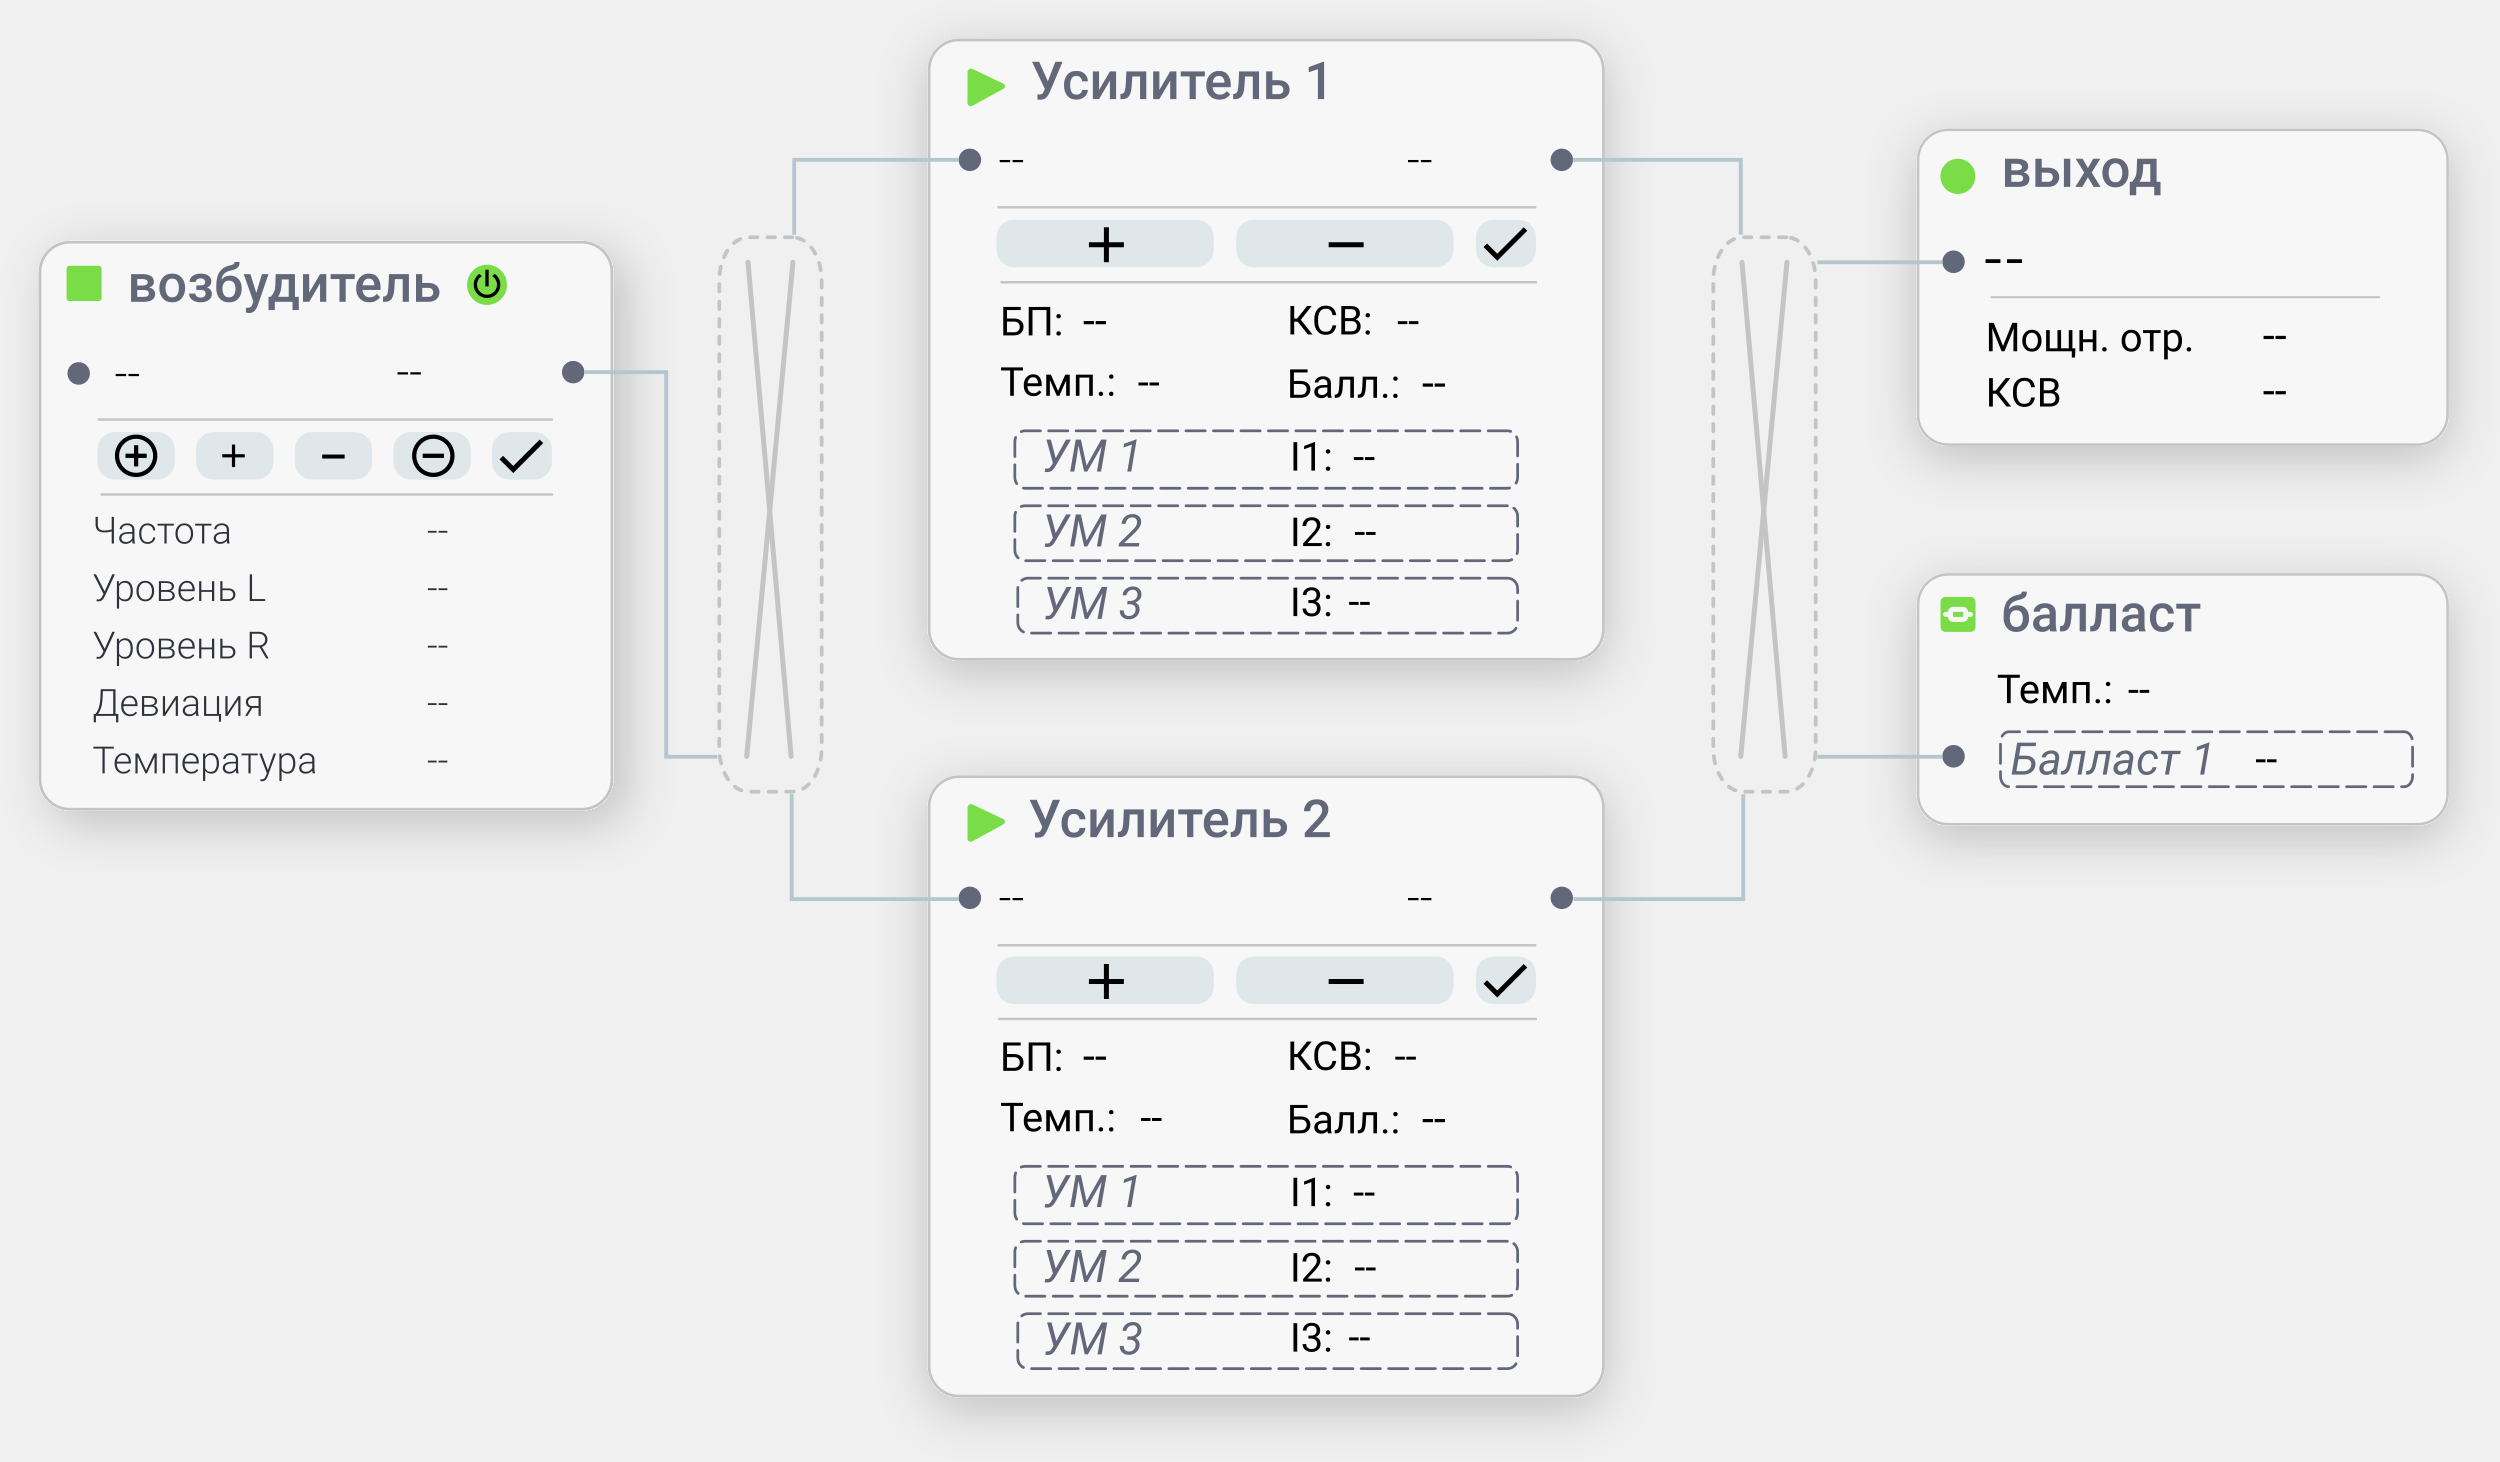
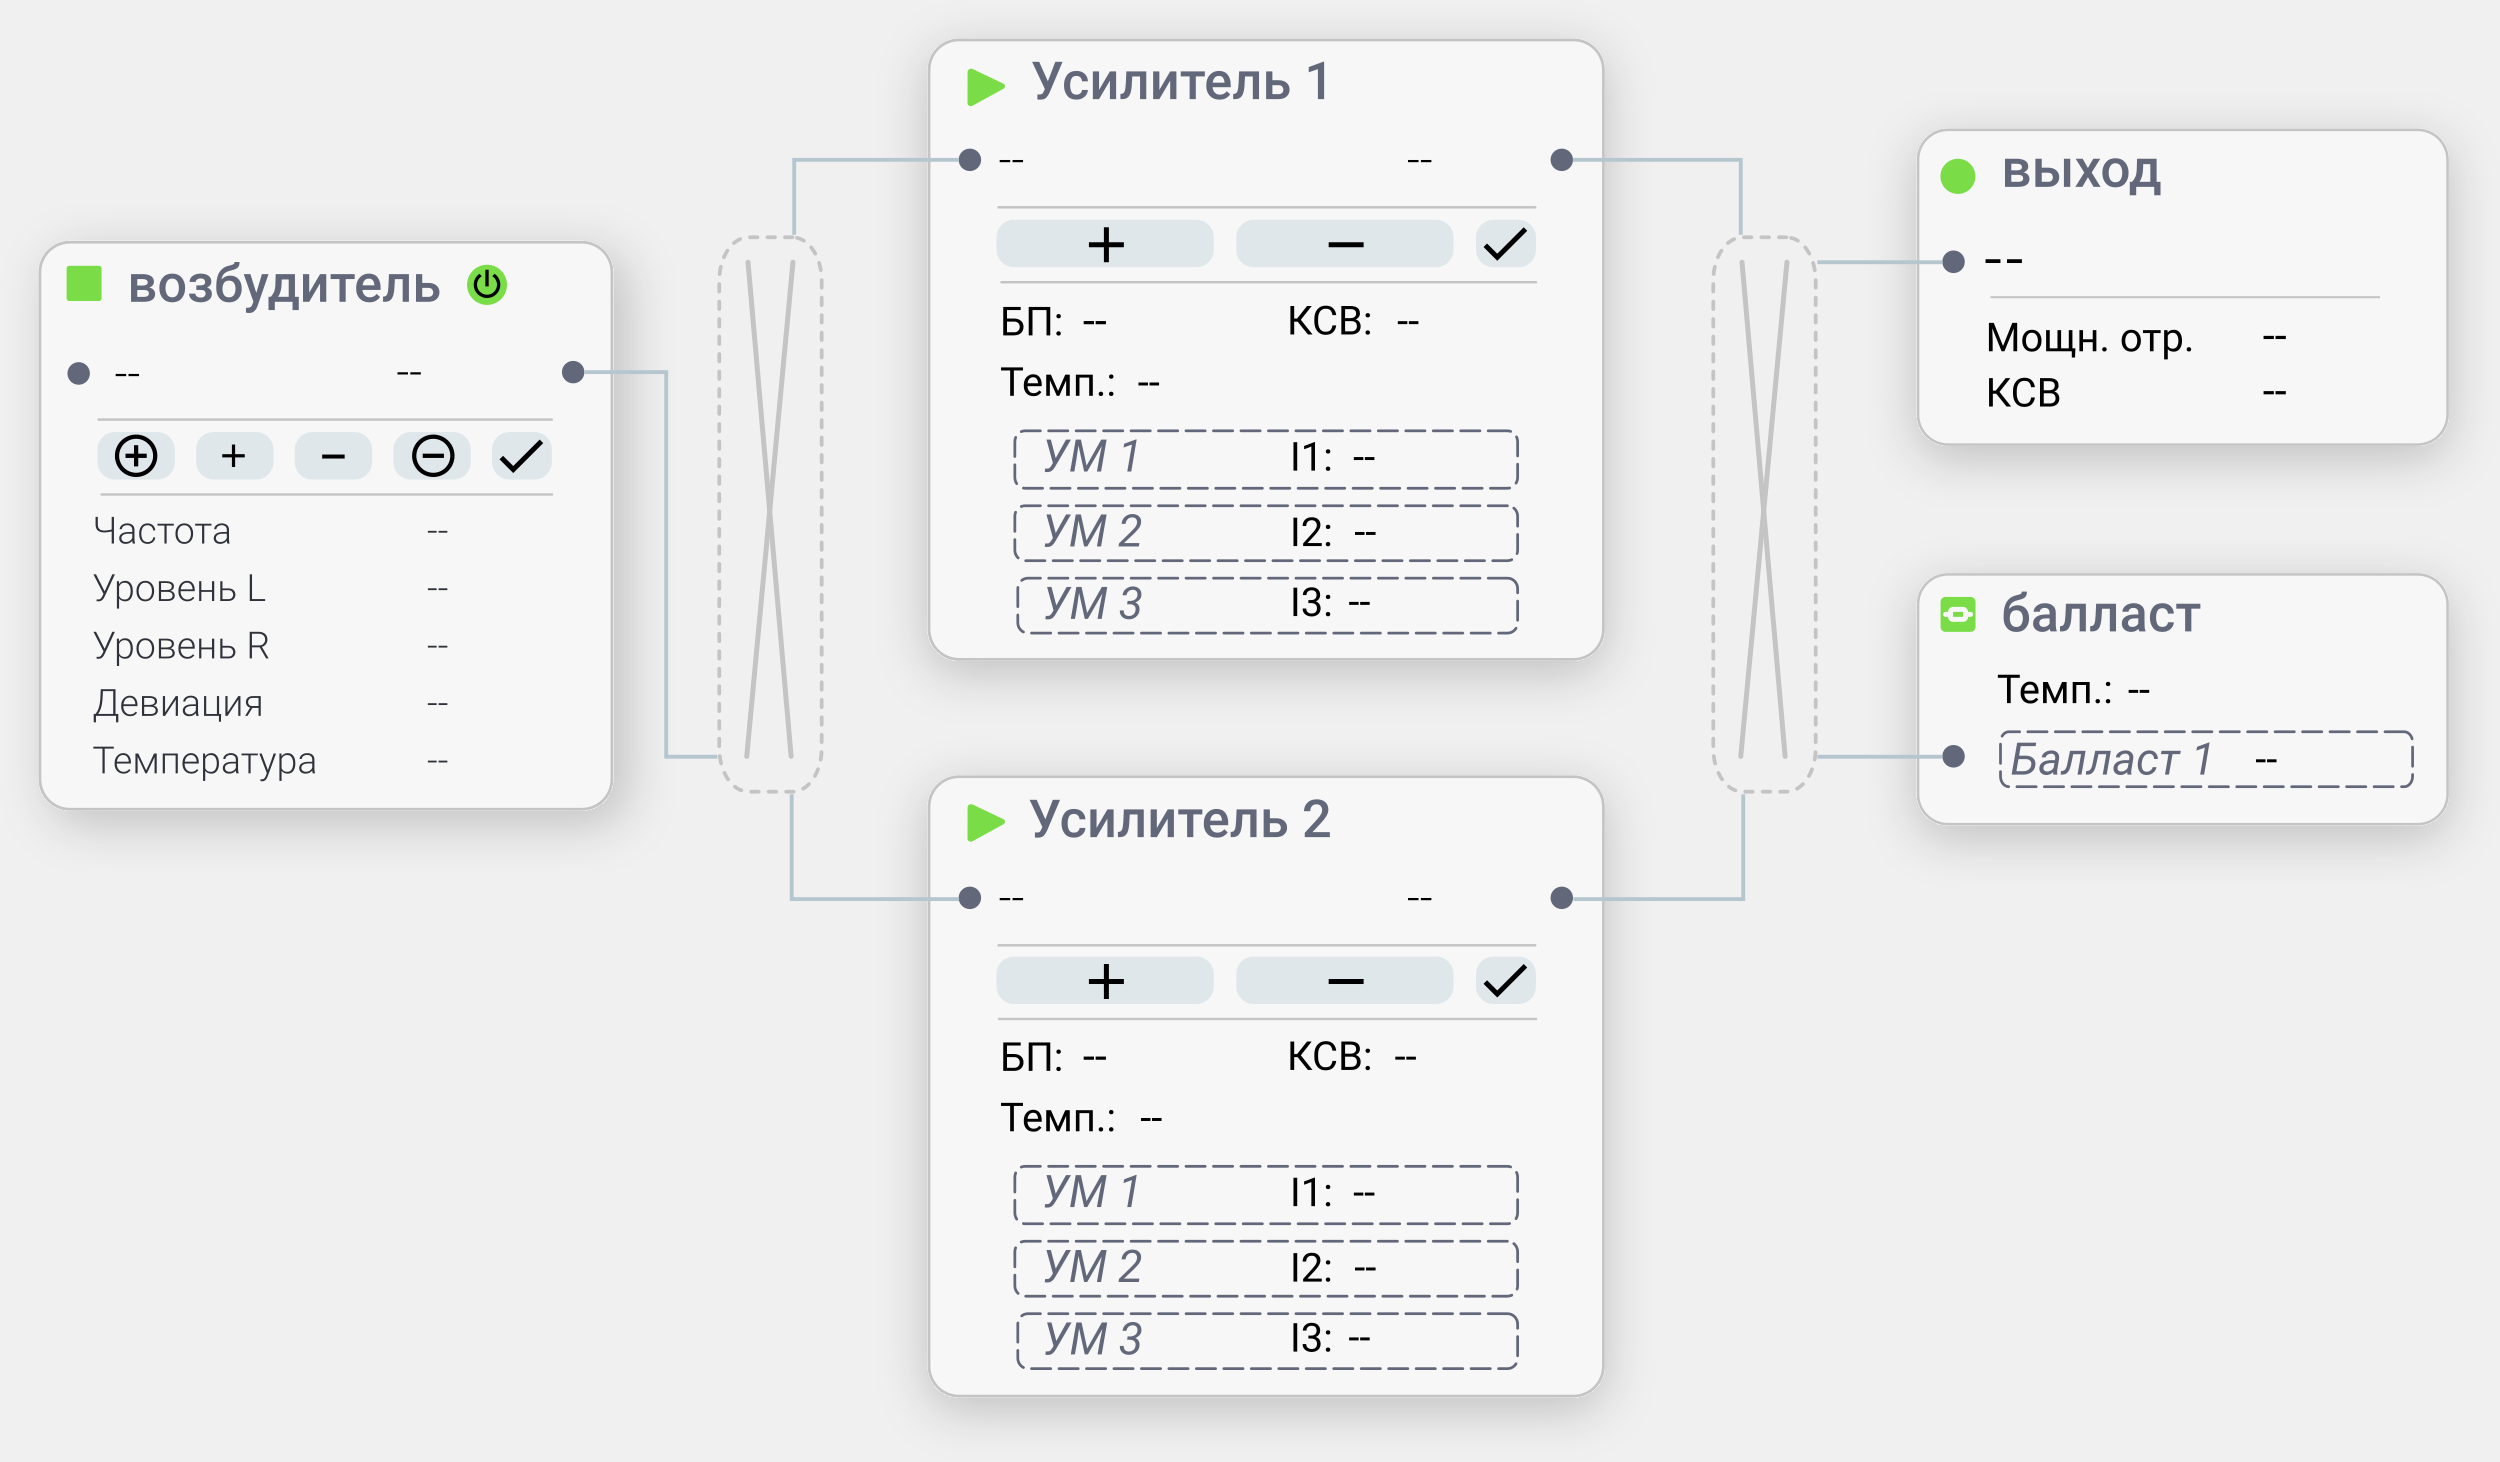
<svg xmlns="http://www.w3.org/2000/svg" xmlns:xlink="http://www.w3.org/1999/xlink" id="svg75" fill="none" version="1.1" viewBox="0 0 1001 585">
  <defs>
    <path id="rect25" fill="#fff" fill-opacity=".01" d="M0 0H246.32V23H0z" />
  </defs>
  <g id="layer_1">
    <g id="exiter">
      <g id="Rectangle 12" filter="url(#filter0_d_0_1)">
        <rect id="rect2" width="229" height="227" x="16" y="97" fill="#F7F7F7" rx="12" />
        <rect id="rect3" width="229" height="227" x="16" y="97" stroke="#C4C4C4" stroke-width="1.08" rx="12" />
      </g>
      <g id="Frame 9" font-family="Roboto" font-size="15" font-weight="300" letter-spacing="0em">
        <g id="Frame 16">
          <text xml:space="preserve" id="exiter_freq_label" fill="#2F323A" style="white-space:pre">
            <tspan id="tspan3" x="37" y="217.63">Частота</tspan>
          </text>
          <text xml:space="preserve" id="exiter_freq_value" x="17.4" y="0" fill="#2f323a" style="text-align:end;white-space:pre" text-anchor="end">
            <tspan id="tspan4" x="219.75" y="217.63" style="text-align:end" text-anchor="end">--</tspan>
          </text>
        </g>
        <g id="Frame 13">
          <text xml:space="preserve" id="exiter_l_channel_label" fill="#2F323A" style="white-space:pre">
            <tspan id="tspan5" x="37" y="240.63">Уровень L</tspan>
          </text>
          <text xml:space="preserve" id="exiter_l_channel_value" x="17.4" y="0" fill="#2f323a" style="text-align:end;white-space:pre" text-anchor="end">
            <tspan id="tspan6" x="219.75" y="240.63" style="text-align:end" text-anchor="end">--</tspan>
          </text>
        </g>
        <g id="Frame 15">
          <text xml:space="preserve" id="exiter_r_channel_label" fill="#2F323A" style="white-space:pre">
            <tspan id="tspan7" x="37" y="263.63">Уровень R</tspan>
          </text>
          <text xml:space="preserve" id="exiter_r_channel_value" x="17.4" y="0" fill="#2f323a" style="text-align:end;white-space:pre" text-anchor="end">
            <tspan id="tspan8" x="219.75" y="263.63" style="text-align:end" text-anchor="end">--</tspan>
          </text>
        </g>
        <g id="Frame 17">
          <text xml:space="preserve" id="exiter_deviation_label" fill="#2F323A" style="white-space:pre">
            <tspan id="tspan9" x="37" y="286.63">Девиация</tspan>
          </text>
          <text xml:space="preserve" id="exiter_deviation_value" x="17.4" y="0" fill="#2f323a" style="text-align:end;white-space:pre" text-anchor="end">
            <tspan id="tspan10" x="219.75" y="286.63" style="text-align:end" text-anchor="end">--</tspan>
          </text>
        </g>
        <g id="Frame 14">
          <text xml:space="preserve" id="exiter_temp_label" fill="#2F323A" style="white-space:pre">
            <tspan id="tspan11" x="37" y="309.63">Температура</tspan>
          </text>
          <text xml:space="preserve" id="exiter_temp_value" x="17.4" y="0" fill="#2f323a" style="text-align:end;white-space:pre" text-anchor="end">
            <tspan id="tspan12" x="219.75" y="309.63" style="text-align:end" text-anchor="end">--</tspan>
          </text>
        </g>
      </g>
      <g id="Frame 34">
        <g id="Frame 12">
          <path id="rect12" fill="#fff" fill-opacity=".01" d="M0 0H208V23H0z" transform="translate(26 137.5)" />
          <g id="g8970-3" transform="translate(-750.7 44.71)">
            <path id="circle8962-5" fill="#626879" d="m 782.2,109.344 c 2.485,0 4.5,-2.027 4.5,-4.527 0,-2.5 -2.015,-4.527 -4.5,-4.527 -2.485,0 -4.5,2.027 -4.5,4.527 0,2.5 2.015,4.527 4.5,4.527 z" />
            <text xml:space="preserve" id="exiter_input_signal_type_value" x="396.73" y="40.95" fill="#000" font-family="Roboto" font-size="18" font-weight="300" letter-spacing="0em" style="white-space:pre">
              <tspan id="tspan26-4" x="796.57" y="111.1">--</tspan>
            </text>
          </g>
          <text xml:space="preserve" id="exiter_output_pwr_value" x="18.96" y="0" fill="#000" font-family="Roboto" font-size="18" font-weight="300" letter-spacing="0em" style="text-align:end;white-space:pre" text-anchor="end">
            <tspan id="tspan13" x="217.26" y="155.15" style="text-align:end" text-anchor="end">--</tspan>
          </text>
          <g id="Ellipse 4">
            <circle id="Ellipse 4_2" cx="229.5" cy="149" r="4.5" fill="#626879" />
          </g>
        </g>
      </g>
      <path id="Vector 4" stroke="#C4C4C4" stroke-linecap="round" d="M39.5 168H220.947" />
      <g id="exiter_control_buttons">
        <path id="path14" stroke="#C4C4C4" stroke-dasharray="none" stroke-linecap="round" stroke-width="1" d="M40.685 198H221" />
        <g id="exiter_plus_big_step_val_button">
          <rect id="Rectangle 21" width="31" height="19" x="39" y="173" fill="#E0E7EB" rx="7" />
          <path id="Vector" fill="#000" d="M54.5 189.3C50.752 189.3 47.7 186.249 47.7 182.5C47.7 178.752 50.752 175.7 54.5 175.7C58.248 175.7 61.3 178.752 61.3 182.5C61.3 186.249 58.248 189.3 54.5 189.3ZM54.5 174C53.384 174 52.279 174.22 51.247 174.647C50.216 175.074 49.279 175.7 48.49 176.49C46.895 178.084 46 180.246 46 182.5C46 184.754 46.895 186.916 48.49 188.51C49.279 189.3 50.216 189.926 51.247 190.353C52.279 190.78 53.384 191 54.5 191C56.754 191 58.916 190.104 60.51 188.51C62.105 186.916 63 184.754 63 182.5C63 181.384 62.78 180.278 62.353 179.247C61.926 178.216 61.3 177.279 60.51 176.49C59.721 175.7 58.784 175.074 57.753 174.647C56.721 174.22 55.616 174 54.5 174ZM55.35 178.25H53.65V181.65H50.25V183.35H53.65V186.75H55.35V183.35H58.75V181.65H55.35V178.25Z" />
        </g>
        <g id="exiter_plus_small_step_val_button">
          <rect id="Rectangle 21_2" width="31" height="19" x="78.5" y="173" fill="#E0E7EB" rx="7" />
          <path id="Vector_2" fill="#000" d="M98 183.143H94.143V187H92.857V183.143H89V181.857H92.857V178H94.143V181.857H98V183.143Z" />
        </g>
        <g id="exiter_minus_small_step_val_button">
          <rect id="Rectangle 21_3" width="31" height="19" x="118" y="173" fill="#E0E7EB" rx="7" />
          <path id="Vector_3" fill="#000" d="M138 183.6H129V182H138V183.6Z" />
        </g>
        <g id="exiter_minus_big_step_val_button">
          <rect id="Rectangle 21_4" width="31" height="19" x="157.5" y="173" fill="#E0E7EB" rx="7" />
          <path id="Vector_4" fill="#000" d="M173.5 189.3C169.752 189.3 166.7 186.248 166.7 182.5C166.7 178.752 169.752 175.7 173.5 175.7C177.248 175.7 180.3 178.752 180.3 182.5C180.3 186.248 177.248 189.3 173.5 189.3ZM173.5 174C172.384 174 171.278 174.22 170.247 174.647C169.216 175.074 168.279 175.7 167.49 176.49C165.896 178.084 165 180.246 165 182.5C165 184.754 165.896 186.916 167.49 188.51C168.279 189.3 169.216 189.926 170.247 190.353C171.278 190.78 172.384 191 173.5 191C175.754 191 177.916 190.104 179.51 188.51C181.104 186.916 182 184.754 182 182.5C182 181.384 181.78 180.278 181.353 179.247C180.926 178.216 180.3 177.279 179.51 176.49C178.721 175.7 177.784 175.074 176.753 174.647C175.722 174.22 174.616 174 173.5 174ZM169.25 183.35H177.75V181.65H169.25" />
        </g>
        <g id="exiter_save_val_button">
          <rect id="Rectangle 21_5" width="24" height="19" x="197" y="173" fill="#E0E7EB" rx="7" />
          <path id="Vector_5" fill="#000" d="M217.5 177.41L205.5 189.41L200 183.91L201.41 182.5L205.5 186.58L216.09 176L217.5 177.41Z" />
        </g>
      </g>
      <g id="Frame 5">
        <text xml:space="preserve" id="Ð²Ð¾Ð·Ð±ÑÐ´Ð¸ÑÐµÐ»Ñ" fill="#626879" font-family="Roboto" font-size="21" font-stretch="normal" font-style="normal" font-variant="normal" font-weight="500" letter-spacing="0em" style="white-space:pre;-inkscape-font-specification:&quot;Roboto, Medium&quot;;font-variant-ligatures:normal;font-variant-caps:all-small-caps;font-variant-numeric:normal;font-variant-east-asian:normal">
          <tspan id="tspan14" x="51" y="120.84" font-family="Roboto" font-size="21" font-stretch="normal" font-style="normal" font-variant="normal" font-weight="500" style="-inkscape-font-specification:&quot;Roboto, Medium&quot;;font-variant-ligatures:normal;font-variant-caps:all-small-caps;font-variant-numeric:normal;font-variant-east-asian:normal">возбудитель</tspan>
        </text>
        <path id="exiter_device_icon" fill="#7ADC47" d="M39.67 106.437H27.67C27.118 106.437 26.67 106.888 26.67 107.443V119.515C26.67 120.071 27.118 120.521 27.67 120.521H39.67C40.222 120.521 40.67 120.071 40.67 119.515V107.443C40.67 106.888 40.222 106.437 39.67 106.437Z" />
        <g id="exiter_power_button" clip-path="url(#clip0_0_1)">
          <path id="power_btn_cover" fill="#7ADC47" d="M195 122.096C199.418 122.096 203 118.493 203 114.048C203 109.603 199.418 106 195 106C190.582 106 187 109.603 187 114.048C187 118.493 190.582 122.096 195 122.096Z" />
          <path id="Vector_6" fill="#000" d="M198.04 109.627L197.073 110.593C198.227 111.293 199 112.553 199 114C199 115.061 198.579 116.078 197.828 116.828C197.078 117.579 196.061 118 195 118C193.939 118 192.922 117.579 192.172 116.828C191.421 116.078 191 115.061 191 114C191 112.553 191.773 111.293 192.92 110.587L191.96 109.627C190.573 110.587 189.667 112.187 189.667 114C189.667 115.414 190.229 116.771 191.229 117.771C192.229 118.771 193.585 119.333 195 119.333C196.414 119.333 197.771 118.771 198.771 117.771C199.771 116.771 200.333 115.414 200.333 114C200.333 112.187 199.427 110.587 198.04 109.627ZM195.667 108H194.333V114.667H195.667" />
        </g>
      </g>
    </g>
    <g id="adder" stroke="#C4C4C4" stroke-linecap="round">
      <path id="Rectangle 1" stroke-dasharray="3 4" stroke-linejoin="round" stroke-width="1.5" d="M715.286 95H697.714C691.245 95 686 102.796 686 112.412V299.588C686 309.204 691.245 317 697.714 317H715.286C721.755 317 727 309.204 727 299.588V112.412C727 102.796 721.755 95 715.286 95Z" />
      <path id="Vector 1" stroke-width="2" d="M697 302.858L715.5 105" />
      <path id="Vector 2" stroke-width="2" d="M697.5 105L714.764 302.858" />
    </g>
    <g id="adder_2" stroke="#C4C4C4" stroke-linecap="round">
      <path id="Rectangle 1_2" stroke-dasharray="3 4" stroke-linejoin="round" stroke-width="1.5" d="M317.286 95H299.714C293.245 95 288 102.796 288 112.412V299.588C288 309.204 293.245 317 299.714 317H317.286C323.755 317 329 309.204 329 299.588V112.412C329 102.796 323.755 95 317.286 95Z" />
      <path id="Vector 1_2" stroke-width="2" d="M299 302.858L317.5 105" />
      <path id="Vector 2_2" stroke-width="2" d="M299.5 105L316.764 302.858" />
    </g>
    <g id="output" filter="url(#filter1_d_0_1)">
      <path id="rect8952" fill="#F7F7F7" stroke="#C4C4C4" d="M968 52H780C773.373 52 768 57.373 768 64L768 166C768 172.627 773.373 178 780 178H968C974.627 178 980 172.627 980 166V64C980 57.373 974.627 52 968 52Z" />
      <g id="g8960">
        <path id="output_device_icon" fill="#7ADC47" d="M783.942 77.656C787.808 77.656 790.942 74.503 790.942 70.614C790.942 66.725 787.808 63.572 783.942 63.572C780.076 63.572 776.942 66.725 776.942 70.614C776.942 74.503 780.076 77.656 783.942 77.656Z" />
        <text xml:space="preserve" id="text8958" fill="#626879" font-family="Roboto" font-size="21.33" font-weight="500" letter-spacing="0em" style="white-space:pre">
          <tspan id="tspan15" x="801.32" y="74.82">выход</tspan>
        </text>
      </g>
      <g id="g8982">
        <g id="g8970">
          <path id="circle8962" fill="#626879" d="M782.2 109.344C784.685 109.344 786.7 107.317 786.7 104.817C786.7 102.317 784.685 100.29 782.2 100.29C779.715 100.29 777.7 102.317 777.7 104.817C777.7 107.317 779.715 109.344 782.2 109.344Z" />
          <text xml:space="preserve" id="output_input_pwr_value" fill="#000" font-family="Inter" font-size="18.67" letter-spacing="0em" style="white-space:pre">
            <tspan id="tspan16" x="793.7" y="110.36">--</tspan>
          </text>
        </g>
      </g>
      <g id="path8984_2">
        <path id="path16" fill="#C4C4C4" d="M797 119H953H797Z" />
        <path id="path17" stroke="#C4C4C4" stroke-width=".81" d="M797 119H953" />
      </g>
      <g id="g8994" fill="#000" font-family="Roboto" letter-spacing="0em">
        <text xml:space="preserve" id="output_refl_pwr_value" x="18.52" y="0" font-size="17.33" style="text-align:end;white-space:pre" text-anchor="end">
          <tspan id="tspan17" x="954.27" y="140.35" style="text-align:end" text-anchor="end">--</tspan>
        </text>
        <text xml:space="preserve" id="text8992" font-size="16" style="white-space:pre">
          <tspan id="tspan18" x="795.03" y="140.65">Мощн. отр.</tspan>
        </text>
      </g>
      <g id="g9004" fill="#000" font-family="Roboto" letter-spacing="0em">
        <text xml:space="preserve" id="output_swr_value" x="18.52" y="0" font-size="17.33" style="text-align:end;white-space:pre" text-anchor="end">
          <tspan id="tspan19" x="954.27" y="162.48" style="text-align:end" text-anchor="end">--</tspan>
        </text>
        <text xml:space="preserve" id="text9002" font-size="16" style="white-space:pre">
          <tspan id="tspan20" x="795.03" y="162.78">КСВ</tspan>
        </text>
      </g>
    </g>
    <g id="ballast_group" filter="url(#filter2_d_0_1)">
      <path id="rect8952_2" fill="#F7F7F7" stroke="#C4C4C4" d="M968 230H780C773.373 230 768 235.373 768 242V318C768 324.627 773.373 330 780 330H968C974.627 330 980 324.627 980 318V242C980 235.373 974.627 230 968 230Z" />
      <g id="g10081-8" fill="#000" font-family="Roboto" font-size="16" letter-spacing="0em">
        <text xml:space="preserve" id="ballast_temp_label" style="white-space:pre">
          <tspan id="tspan21" x="799.55" y="281.54">Темп.:</tspan>
        </text>
        <text xml:space="preserve" id="ballast_group_temp_value" style="white-space:pre">
          <tspan id="tspan22" x="852.01" y="281.67">--</tspan>
        </text>
      </g>
      <g id="amplifier_2_display">
        <text xml:space="preserve" id="text7925-5-1-9" fill="#626879" font-family="Roboto" font-size="18" font-style="italic" letter-spacing="0em" style="white-space:pre">
          <tspan id="tspan23" x="805" y="310.15">Балласт 1</tspan>
        </text>
        <path id="rect6-8" stroke="#626879" stroke-dasharray="7.7 3.3" stroke-linecap="round" stroke-linejoin="round" stroke-width="1.1" d="M962.648 293H804.352C802.501 293 801 294.877 801 297.191V310.809C801 313.123 802.501 315 804.352 315H962.648C964.499 315 966 313.123 966 310.809V297.191C966 294.877 964.499 293 962.648 293Z" />
        <g id="g6-1">
          <text xml:space="preserve" id="ballast_group_ballast_1_value" fill="#000" font-family="Roboto" font-size="16" letter-spacing="0em" style="white-space:pre">
            <tspan id="tspan24" x="903" y="309.47">--</tspan>
          </text>
        </g>
      </g>
      <g id="g8960_2">
        <text xml:space="preserve" id="text8958_2" fill="#626879" font-family="Roboto" font-size="21" font-stretch="normal" font-style="normal" font-variant="normal" font-weight="500" letter-spacing="0em" style="white-space:pre;-inkscape-font-specification:&quot;Roboto, Medium&quot;;font-variant-ligatures:normal;font-variant-caps:all-small-caps;font-variant-numeric:normal;font-variant-east-asian:normal">
          <tspan id="tspan25" x="801.32" y="252.82" font-family="Roboto" font-size="21" font-stretch="normal" font-style="normal" font-variant="normal" font-weight="500" style="-inkscape-font-specification:&quot;Roboto, Medium&quot;;font-variant-ligatures:normal;font-variant-caps:all-small-caps;font-variant-numeric:normal;font-variant-east-asian:normal">балласт</tspan>
        </text>
        <path id="ballast_group_device_icon" fill="#7ADC47" fill-rule="evenodd" d="M779 239C777.895 239 777 239.895 777 241V251C777 252.105 777.895 253 779 253H789C790.105 253 791 252.105 791 251V241C791 239.895 790.105 239 789 239H779ZM782 243C780.895 243 780 243.895 780 245H779C778.448 245 778 245.448 778 246C778 246.552 778.448 247 779 247H780C780 248.105 780.895 249 782 249H786C787.105 249 788 248.105 788 247H789C789.552 247 790 246.552 790 246C790 245.448 789.552 245 789 245H788C788 243.895 787.105 243 786 243H784H782ZM782 245H784H786V246V247H782V246V245Z" clip-rule="evenodd" />
      </g>
      <g id="g8982_2">
        <g id="g8970_2">
          <path id="circle8962_2" fill="#626879" d="M782.2 307.344C784.685 307.344 786.7 305.318 786.7 302.817C786.7 300.317 784.685 298.291 782.2 298.291C779.715 298.291 777.7 300.317 777.7 302.817C777.7 305.318 779.715 307.344 782.2 307.344Z" />
        </g>
      </g>
    </g>
    <g id="amplifier_group_1" filter="url(#filter3_d_0_1)">
      <path id="graph_container-6" fill="#F7F7F7" stroke="#C4C4C4" stroke-linecap="round" stroke-linejoin="round" stroke-width="1.08" d="M384 16H630C636.627 16 642 21.373 642 28V252C642 258.627 636.627 264 630 264H384C377.373 264 372 258.627 372 252V28C372 21.373 377.373 16 384 16Z" />
      <g id="Frame 12_2">
        <use xlink:href="#rect25" fill-opacity=".01" transform="translate(383.84 52.5)" />
        <text xml:space="preserve" id="amplifier_group_1_input_pwr_value" fill="#000" font-family="Roboto" font-size="18" font-weight="300" letter-spacing="0em" style="white-space:pre">
          <tspan id="tspan26" x="399.84" y="70.15">--</tspan>
        </text>
        <text xml:space="preserve" id="amplifier_group_1_output_pwr_value" x="18.96" y="0" fill="#000" font-family="Roboto" font-size="18" font-weight="300" letter-spacing="0em" style="text-align:end;white-space:pre" text-anchor="end">
          <tspan id="tspan27" x="613.11" y="70.15" style="text-align:end" text-anchor="end">--</tspan>
        </text>
        <g id="Ellipse 4_3">
          <circle id="Ellipse 4_4" cx="388.34" cy="64" r="4.5" fill="#626879" />
        </g>
        <g id="Ellipse 4_5">
          <circle id="Ellipse 4_6" cx="625.34" cy="64" r="4.5" fill="#626879" />
        </g>
      </g>
      <path id="Vector 4_2" stroke="#C4C4C4" stroke-linecap="round" d="M399.829 83H614.701" />
      <g id="amplifier_group_1_control_buttons">
        <path id="path28" stroke="#C4C4C4" stroke-linecap="round" d="M401 113H615" />
        <g id="amplifier_group_1_plus_val_button">
          <rect id="Rectangle 21_6" width="87" height="19" x="399" y="88" fill="#E0E7EB" rx="7" />
          <path id="Vector_7" fill="#000" d="M450 99H444V105H442V99H436V97H442V91H444V97H450V99Z" />
        </g>
        <g id="amplifier_group_1_minus_val_button">
          <rect id="Rectangle 21_7" width="87" height="19" x="495" y="88" fill="#E0E7EB" rx="7" />
          <path id="Vector_8" fill="#000" d="M546 99H532V97H546V99Z" />
        </g>
        <g id="amplifier_group_1_save_val_button">
          <rect id="Rectangle 21_8" width="24" height="19" x="591" y="88" fill="#E0E7EB" rx="7" />
          <path id="Vector_9" fill="#000" d="M611.5 92.41L599.5 104.41L594 98.91L595.41 97.5L599.5 101.58L610.09 91L611.5 92.41Z" />
        </g>
      </g>
      <g id="amplifier_1_display">
        <text xml:space="preserve" id="text7925-5-1" fill="#626879" font-family="Roboto" font-size="18" font-style="italic" letter-spacing="0em" style="white-space:pre">
          <tspan id="tspan28" x="417" y="188.81">УМ 1</tspan>
        </text>
        <path id="rect6" stroke="#626879" stroke-dasharray="7.7 3.3" stroke-linecap="round" stroke-linejoin="round" stroke-width="1.1" d="M603.568 172.5H410.432C408.173 172.5 406.342 174.462 406.342 176.882V191.118C406.342 193.538 408.173 195.5 410.432 195.5H603.568C605.827 195.5 607.658 193.538 607.658 191.118V176.882C607.658 174.462 605.827 172.5 603.568 172.5Z" />
        <g id="g6" fill="#000" font-family="Roboto" font-size="16" letter-spacing="0em">
          <text xml:space="preserve" id="amplifier_group_1_current_1_label" style="white-space:pre">
            <tspan id="tspan29" x="516.47" y="188.44">I1:</tspan>
          </text>
          <text xml:space="preserve" id="amplifier_group_1_current_1_value" style="white-space:pre">
            <tspan id="tspan30" x="541.78" y="188.45">--</tspan>
          </text>
        </g>
      </g>
      <g id="amplifier_2_display_2">
        <text xml:space="preserve" id="text7925-5-1-9_2" fill="#626879" font-family="Roboto" font-size="18" font-style="italic" letter-spacing="0em" style="white-space:pre">
          <tspan id="tspan31" x="417" y="218.8">УМ 2</tspan>
        </text>
        <path id="rect6-8_2" stroke="#626879" stroke-dasharray="7.7 3.3" stroke-linecap="round" stroke-linejoin="round" stroke-width="1.1" d="M603.568 202.5H410.432C408.173 202.5 406.342 204.377 406.342 206.691V220.309C406.342 222.623 408.173 224.5 410.432 224.5H603.568C605.827 224.5 607.658 222.623 607.658 220.309V206.691C607.658 204.377 605.827 202.5 603.568 202.5Z" />
        <g id="g6-1_2" fill="#000" font-family="Roboto" font-size="16" letter-spacing="0em">
          <text xml:space="preserve" id="amplifier_group_1_current_2_label" style="white-space:pre">
            <tspan id="tspan32" x="516.47" y="218.64">I2:</tspan>
          </text>
          <text xml:space="preserve" id="amplifier_group_1_current_2_value" style="white-space:pre">
            <tspan id="tspan33" x="542.25" y="218.44">--</tspan>
          </text>
        </g>
      </g>
      <g id="amplifier_3_display">
        <text xml:space="preserve" id="text7925-5-1-0" fill="#626879" font-family="Roboto" font-size="18" font-style="italic" letter-spacing="0em" style="white-space:pre">
          <tspan id="tspan34" x="417.25" y="247.8">УМ 3</tspan>
        </text>
        <path id="rect6-1" stroke="#626879" stroke-dasharray="7.7 3.3" stroke-linecap="round" stroke-linejoin="round" stroke-width="1.1" d="M603.593 231.5H411.592C409.347 231.5 407.526 233.377 407.526 235.691V249.309C407.526 251.623 409.347 253.5 411.592 253.5H603.593C605.838 253.5 607.658 251.623 607.658 249.309V235.691C607.658 233.377 605.838 231.5 603.593 231.5Z" />
        <g id="g6-9" fill="#000" font-family="Roboto" font-size="16" letter-spacing="0em">
          <text xml:space="preserve" id="amplifier_group_1_current_3_label" style="white-space:pre">
            <tspan id="tspan35" x="516.47" y="246.68">I3:</tspan>
          </text>
          <text xml:space="preserve" id="amplifier_group_1_current_3_value" style="white-space:pre">
            <tspan id="tspan36" x="539.89" y="246.44">--</tspan>
          </text>
        </g>
      </g>
      <g id="amplifier_group_header">
        <text xml:space="preserve" id="text7925-5" fill="#626879" font-family="Roboto" font-size="21" font-stretch="normal" font-style="normal" font-variant="normal" font-weight="500" letter-spacing="0em" style="white-space:pre;-inkscape-font-specification:&quot;Roboto, Medium&quot;;font-variant-ligatures:normal;font-variant-caps:all-small-caps;font-variant-numeric:normal;font-variant-east-asian:normal">
          <tspan id="tspan37" x="412.66" y="39.69" font-family="Roboto" font-size="21" font-stretch="normal" font-style="normal" font-variant="normal" font-weight="500" style="-inkscape-font-specification:&quot;Roboto, Medium&quot;;font-variant-ligatures:normal;font-variant-caps:all-small-caps;font-variant-numeric:normal;font-variant-east-asian:normal">Усилитель 1</tspan>
        </text>
        <path id="amplifier_group_1_device_icon" fill="#7ADC47" d="M401.717 33.481L389.456 27.638C389.249 27.54 389.015 27.492 388.777 27.501C388.538 27.51 388.303 27.574 388.097 27.688C387.89 27.801 387.717 27.96 387.598 28.148C387.478 28.336 387.415 28.546 387.415 28.758L387.395 41.341C387.395 41.553 387.457 41.759 387.576 41.938C387.695 42.118 387.866 42.264 388.073 42.362C388.28 42.461 388.513 42.508 388.752 42.499C388.991 42.49 389.226 42.426 389.433 42.312L401.713 35.572C401.92 35.459 402.092 35.3 402.212 35.112C402.332 34.924 402.395 34.714 402.395 34.502C402.395 34.29 402.333 34.084 402.214 33.905C402.095 33.725 401.923 33.579 401.717 33.481Z" />
      </g>
      <g id="amplifier_group_params_display" fill="#000" font-family="Roboto" letter-spacing="0em">
        <g id="g10086-1">
          <text xml:space="preserve" id="pwr_input_value-9" font-size="16" style="white-space:pre">
            <tspan id="tspan38" x="400.42" y="134.28">БП:</tspan>
          </text>
          <text xml:space="preserve" id="amplifier_group_1_voltage_value" font-size="17.33" style="white-space:pre">
            <tspan id="tspan39" x="433.58" y="134.42">--</tspan>
          </text>
        </g>
        <g id="g10081-8_2" font-size="16">
          <text xml:space="preserve" id="pwr_output_value-0" style="white-space:pre">
            <tspan id="tspan40" x="515.29" y="133.91">КСВ:</tspan>
          </text>
          <text xml:space="preserve" id="amplifier_group_1_swr_value" style="white-space:pre">
            <tspan id="tspan41" x="559.39" y="134.03">--</tspan>
          </text>
        </g>
-         <g id="g10086-1_2">
-           <text xml:space="preserve" id="pwr_input_value-9_2" font-size="16" style="white-space:pre">
-             <tspan id="tspan42" x="515.29" y="159.28">Балл.:</tspan>
-           </text>
-           <text xml:space="preserve" id="amplifier_group_1_ballast_value" font-size="17.33" style="white-space:pre">
-             <tspan id="tspan43" x="569.32" y="159.42">--</tspan>
-           </text>
-         </g>
        <g id="g10081-8_3" font-size="16">
          <text xml:space="preserve" id="pwr_output_value-0_2" style="white-space:pre">
            <tspan id="tspan44" x="400.42" y="158.47">Темп.:</tspan>
          </text>
          <text xml:space="preserve" id="amplifier_group_1_temp_value" style="white-space:pre">
            <tspan id="tspan45" x="455.55" y="158.59">--</tspan>
          </text>
        </g>
      </g>
    </g>
    <g id="amplifier_group_2" filter="url(#filter4_d_0_1)">
      <path id="graph_container-6_2" fill="#F7F7F7" stroke="#C4C4C4" stroke-linecap="round" stroke-linejoin="round" stroke-width="1.08" d="M384 311H630C636.627 311 642 316.373 642 323V547C642 553.627 636.627 559 630 559H384C377.373 559 372 553.627 372 547V323C372 316.373 377.373 311 384 311Z" />
      <g id="Frame 12_3">
        <use xlink:href="#rect25" id="rect45" fill-opacity=".01" transform="translate(383.84 348)" />
        <text xml:space="preserve" id="amplifier_group_2_input_pwr_value" fill="#000" font-family="Roboto" font-size="18" font-weight="300" letter-spacing="0em" style="white-space:pre">
          <tspan id="tspan46" x="399.84" y="365.65">--</tspan>
        </text>
        <text xml:space="preserve" id="amplifier_group_2_output_pwr_value" x="18.96" y="0" fill="#000" font-family="Roboto" font-size="18" font-weight="300" letter-spacing="0em" style="text-align:end;white-space:pre" text-anchor="end">
          <tspan id="tspan47" x="613.11" y="365.65" style="text-align:end" text-anchor="end">--</tspan>
        </text>
        <g id="Ellipse 4_7">
          <circle id="Ellipse 4_8" cx="388.34" cy="359.5" r="4.5" fill="#626879" />
        </g>
        <g id="Ellipse 4_9">
          <circle id="Ellipse 4_10" cx="625.34" cy="359.5" r="4.5" fill="#626879" />
        </g>
      </g>
      <path id="Vector 4_3" stroke="#C4C4C4" stroke-linecap="round" d="M399.829 378.5H614.701" />
      <g id="amplifier_group_2_control_buttons">
        <path id="path48" stroke="#C4C4C4" stroke-linecap="round" d="M400 408H615" />
        <g id="amplifier_group_2_plus_val_button">
          <rect id="Rectangle 21_9" width="87" height="19" x="399" y="383" fill="#E0E7EB" rx="7" />
          <path id="Vector_10" fill="#000" d="M450 394H444V400H442V394H436V392H442V386H444V392H450V394Z" />
        </g>
        <g id="amplifier_group_2_minus_val_button">
          <rect id="Rectangle 21_10" width="87" height="19" x="495" y="383" fill="#E0E7EB" rx="7" />
          <path id="Vector_11" fill="#000" d="M546 394H532V392H546V394Z" />
        </g>
        <g id="amplifier_group_2_save_val_button">
          <rect id="Rectangle 21_11" width="24" height="19" x="591" y="383" fill="#E0E7EB" rx="7" />
          <path id="Vector_12" fill="#000" d="M611.5 387.41L599.5 399.41L594 393.91L595.41 392.5L599.5 396.58L610.09 386L611.5 387.41Z" />
        </g>
      </g>
      <g id="amplifier_1_display_2">
        <text xml:space="preserve" id="text7925-5-1_2" fill="#626879" font-family="Roboto" font-size="18" font-style="italic" letter-spacing="0em" style="white-space:pre">
          <tspan id="tspan48" x="417" y="483.31">УМ 1</tspan>
        </text>
        <path id="rect6_2" stroke="#626879" stroke-dasharray="7.7 3.3" stroke-linecap="round" stroke-linejoin="round" stroke-width="1.1" d="M603.568 467H410.432C408.173 467 406.342 468.962 406.342 471.382V485.618C406.342 488.038 408.173 490 410.432 490H603.568C605.827 490 607.658 488.038 607.658 485.618V471.382C607.658 468.962 605.827 467 603.568 467Z" />
        <g id="g6_2" fill="#000" font-family="Roboto" font-size="16" letter-spacing="0em">
          <text xml:space="preserve" id="amplifier_group_2_current_1_label" style="white-space:pre">
            <tspan id="tspan49" x="516.47" y="482.94">I1:</tspan>
          </text>
          <text xml:space="preserve" id="amplifier_group_2_current_1_value" style="white-space:pre">
            <tspan id="tspan50" x="541.78" y="482.95">--</tspan>
          </text>
        </g>
      </g>
      <g id="amplifier_2_display_3">
        <text xml:space="preserve" id="text7925-5-1-9_3" fill="#626879" font-family="Roboto" font-size="18" font-style="italic" letter-spacing="0em" style="white-space:pre">
          <tspan id="tspan51" x="417" y="513.3">УМ 2</tspan>
        </text>
        <path id="rect6-8_3" stroke="#626879" stroke-dasharray="7.7 3.3" stroke-linecap="round" stroke-linejoin="round" stroke-width="1.1" d="M603.568 497H410.432C408.173 497 406.342 498.877 406.342 501.191V514.809C406.342 517.123 408.173 519 410.432 519H603.568C605.827 519 607.658 517.123 607.658 514.809V501.191C607.658 498.877 605.827 497 603.568 497Z" />
        <g id="g6-1_3" fill="#000" font-family="Roboto" font-size="16" letter-spacing="0em">
          <text xml:space="preserve" id="amplifier_group_2_current_2_label" style="white-space:pre">
            <tspan id="tspan52" x="516.47" y="513.14">I2:</tspan>
          </text>
          <text xml:space="preserve" id="amplifier_group_2_current_2_value" style="white-space:pre">
            <tspan id="tspan53" x="542.25" y="512.94">--</tspan>
          </text>
        </g>
      </g>
      <g id="amplifier_3_display_2">
        <text xml:space="preserve" id="text7925-5-1-0_2" fill="#626879" font-family="Roboto" font-size="18" font-style="italic" letter-spacing="0em" style="white-space:pre">
          <tspan id="tspan54" x="417.25" y="542.3">УМ 3</tspan>
        </text>
        <path id="rect6-1_2" stroke="#626879" stroke-dasharray="7.7 3.3" stroke-linecap="round" stroke-linejoin="round" stroke-width="1.1" d="M603.593 526H411.592C409.347 526 407.526 527.877 407.526 530.191V543.809C407.526 546.123 409.347 548 411.592 548H603.593C605.838 548 607.658 546.123 607.658 543.809V530.191C607.658 527.877 605.838 526 603.593 526Z" />
        <g id="g6-9_2" fill="#000" font-family="Roboto" font-size="16" letter-spacing="0em">
          <text xml:space="preserve" id="amplifier_group_2_current_3_label" style="white-space:pre">
            <tspan id="tspan55" x="516.47" y="541.18">I3:</tspan>
          </text>
          <text xml:space="preserve" id="amplifier_group_2_current_3_value" style="white-space:pre">
            <tspan id="tspan56" x="539.89" y="540.94">--</tspan>
          </text>
        </g>
      </g>
      <g id="amplifier_group_header_2">
        <text xml:space="preserve" id="text7925-5_2" fill="#626879" font-family="Roboto" font-size="21" font-stretch="normal" font-style="normal" font-variant="normal" font-weight="500" letter-spacing="0em" style="white-space:pre;-inkscape-font-specification:&quot;Roboto, Medium&quot;;font-variant-ligatures:normal;font-variant-caps:all-small-caps;font-variant-numeric:normal;font-variant-east-asian:normal">
          <tspan id="tspan57" x="411.66" y="335.19" font-family="Roboto" font-size="21" font-stretch="normal" font-style="normal" font-variant="normal" font-weight="500" style="-inkscape-font-specification:&quot;Roboto, Medium&quot;;font-variant-ligatures:normal;font-variant-caps:all-small-caps;font-variant-numeric:normal;font-variant-east-asian:normal">Усилитель 2</tspan>
        </text>
        <path id="amplifier_group_2_device_icon" fill="#7ADC47" d="M401.717 327.981L389.456 322.138C389.249 322.04 389.015 321.992 388.777 322.001C388.538 322.01 388.303 322.074 388.097 322.188C387.89 322.301 387.717 322.46 387.598 322.648C387.478 322.836 387.415 323.046 387.415 323.258L387.395 335.841C387.395 336.053 387.457 336.259 387.576 336.438C387.695 336.618 387.866 336.764 388.073 336.862C388.28 336.96 388.513 337.008 388.752 336.999C388.991 336.99 389.226 336.926 389.433 336.812L401.713 330.072C401.92 329.959 402.092 329.8 402.212 329.612C402.332 329.424 402.395 329.214 402.395 329.002C402.395 328.79 402.333 328.584 402.214 328.405C402.095 328.225 401.923 328.079 401.717 327.981Z" />
      </g>
      <g id="amplifier_group_params_display_2" fill="#000" font-family="Roboto" letter-spacing="0em">
        <g id="g10086-1_3">
          <text xml:space="preserve" id="pwr_input_value-9_3" font-size="16" style="white-space:pre">
            <tspan id="tspan58" x="400.42" y="428.78">БП:</tspan>
          </text>
          <text xml:space="preserve" id="amplifier_group_2_voltage_value" font-size="17.33" style="white-space:pre">
            <tspan id="tspan59" x="433.58" y="428.92">--</tspan>
          </text>
        </g>
        <g id="g10081-8_4" font-size="16">
          <text xml:space="preserve" id="pwr_output_value-0_3" style="white-space:pre">
            <tspan id="tspan60" x="515.29" y="428.41">КСВ:</tspan>
          </text>
          <text xml:space="preserve" id="amplifier_group_2_swr_value" style="white-space:pre">
            <tspan id="tspan61" x="558.39" y="428.53">--</tspan>
-           </text>
-         </g>
-         <g id="g10086-1_4">
-           <text xml:space="preserve" id="pwr_input_value-9_4" font-size="16" style="white-space:pre">
-             <tspan id="tspan62" x="515.29" y="453.78">Балл.:</tspan>
-           </text>
-           <text xml:space="preserve" id="amplifier_group_2_ballast_value" font-size="17.33" style="white-space:pre">
-             <tspan id="tspan63" x="569.32" y="453.92">--</tspan>
          </text>
        </g>
        <g id="g10081-8_5" font-size="16">
          <text xml:space="preserve" id="pwr_output_value-0_4" style="white-space:pre">
            <tspan id="tspan64" x="400.42" y="452.97">Темп.:</tspan>
          </text>
          <text xml:space="preserve" id="amplifier_group_2_temp_value" style="white-space:pre">
            <tspan id="tspan65" x="456.55" y="453.09">--</tspan>
          </text>
        </g>
      </g>
    </g>
  </g>
  <g id="layer_2" stroke="#B5C6CF" stroke-width="1.55">
    <path id="path4139" d="M234 149H266.75V303H287.206" />
    <path id="path4139_2" d="M727.68 303H777.711" />
    <path id="path4139_3" d="M727.68 105H777.711" />
    <path id="path4139_4" d="M318 94V64H384" />
    <path id="path4139_5" d="M697 94V64H629.768" />
    <path id="path4139_6" d="M317 318V360H384" />
    <path id="path4139_7" d="M698 318V360H630" />
  </g>
  <defs id="defs75">
    <filter id="filter0_d_0_1" width="270.08" height="268.08" x=".46" y="81.46" color-interpolation-filters="sRGB" filterUnits="userSpaceOnUse">
      <feFlood id="feFlood65" flood-opacity="0" result="BackgroundImageFix" />
      <feColorMatrix id="feColorMatrix65" in="SourceAlpha" result="hardAlpha" type="matrix" values="0 0 0 0 0 0 0 0 0 0 0 0 0 0 0 0 0 0 127 0" />
      <feOffset id="feOffset65" dx="5" dy="5" />
      <feGaussianBlur id="feGaussianBlur65" stdDeviation="10" />
      <feComposite id="feComposite65" in2="hardAlpha" operator="out" />
      <feColorMatrix id="feColorMatrix66" type="matrix" values="0 0 0 0 0 0 0 0 0 0 0 0 0 0 0 0 0 0 0.2 0" />
      <feBlend id="feBlend66" in2="BackgroundImageFix" mode="normal" result="effect1_dropShadow_0_1" />
      <feBlend id="feBlend67" in="SourceGraphic" in2="effect1_dropShadow_0_1" mode="normal" result="shape" />
    </filter>
    <filter id="filter1_d_0_1" width="253" height="167" x="747.5" y="36.5" color-interpolation-filters="sRGB" filterUnits="userSpaceOnUse">
      <feFlood id="feFlood67" flood-opacity="0" result="BackgroundImageFix" />
      <feColorMatrix id="feColorMatrix67" in="SourceAlpha" result="hardAlpha" type="matrix" values="0 0 0 0 0 0 0 0 0 0 0 0 0 0 0 0 0 0 127 0" />
      <feOffset id="feOffset67" dy="5" />
      <feGaussianBlur id="feGaussianBlur67" stdDeviation="10" />
      <feComposite id="feComposite67" in2="hardAlpha" operator="out" />
      <feColorMatrix id="feColorMatrix68" type="matrix" values="0 0 0 0 0 0 0 0 0 0 0 0 0 0 0 0 0 0 0.2 0" />
      <feBlend id="feBlend68" in2="BackgroundImageFix" mode="normal" result="effect1_dropShadow_0_1" />
      <feBlend id="feBlend69" in="SourceGraphic" in2="effect1_dropShadow_0_1" mode="normal" result="shape" />
    </filter>
    <filter id="filter2_d_0_1" width="253" height="141" x="747.5" y="214.5" color-interpolation-filters="sRGB" filterUnits="userSpaceOnUse">
      <feFlood id="feFlood69" flood-opacity="0" result="BackgroundImageFix" />
      <feColorMatrix id="feColorMatrix69" in="SourceAlpha" result="hardAlpha" type="matrix" values="0 0 0 0 0 0 0 0 0 0 0 0 0 0 0 0 0 0 127 0" />
      <feOffset id="feOffset69" dy="5" />
      <feGaussianBlur id="feGaussianBlur69" stdDeviation="10" />
      <feComposite id="feComposite69" in2="hardAlpha" operator="out" />
      <feColorMatrix id="feColorMatrix70" type="matrix" values="0 0 0 0 0 0 0 0 0 0 0 0 0 0 0 0 0 0 0.2 0" />
      <feBlend id="feBlend70" in2="BackgroundImageFix" mode="normal" result="effect1_dropShadow_0_1" />
      <feBlend id="feBlend71" in="SourceGraphic" in2="effect1_dropShadow_0_1" mode="normal" result="shape" />
    </filter>
    <filter id="filter3_d_0_1" width="311.08" height="289.08" x="351.46" y=".46" color-interpolation-filters="sRGB" filterUnits="userSpaceOnUse">
      <feFlood id="feFlood71" flood-opacity="0" result="BackgroundImageFix" />
      <feColorMatrix id="feColorMatrix71" in="SourceAlpha" result="hardAlpha" type="matrix" values="0 0 0 0 0 0 0 0 0 0 0 0 0 0 0 0 0 0 127 0" />
      <feOffset id="feOffset71" dy="5" />
      <feGaussianBlur id="feGaussianBlur71" stdDeviation="10" />
      <feComposite id="feComposite71" in2="hardAlpha" operator="out" />
      <feColorMatrix id="feColorMatrix72" type="matrix" values="0 0 0 0 0 0 0 0 0 0 0 0 0 0 0 0 0 0 0.2 0" />
      <feBlend id="feBlend72" in2="BackgroundImageFix" mode="normal" result="effect1_dropShadow_0_1" />
      <feBlend id="feBlend73" in="SourceGraphic" in2="effect1_dropShadow_0_1" mode="normal" result="shape" />
    </filter>
    <filter id="filter4_d_0_1" width="311.08" height="289.08" x="351.46" y="295.46" color-interpolation-filters="sRGB" filterUnits="userSpaceOnUse">
      <feFlood id="feFlood73" flood-opacity="0" result="BackgroundImageFix" />
      <feColorMatrix id="feColorMatrix73" in="SourceAlpha" result="hardAlpha" type="matrix" values="0 0 0 0 0 0 0 0 0 0 0 0 0 0 0 0 0 0 127 0" />
      <feOffset id="feOffset73" dy="5" />
      <feGaussianBlur id="feGaussianBlur73" stdDeviation="10" />
      <feComposite id="feComposite73" in2="hardAlpha" operator="out" />
      <feColorMatrix id="feColorMatrix74" type="matrix" values="0 0 0 0 0 0 0 0 0 0 0 0 0 0 0 0 0 0 0.2 0" />
      <feBlend id="feBlend74" in2="BackgroundImageFix" mode="normal" result="effect1_dropShadow_0_1" />
      <feBlend id="feBlend75" in="SourceGraphic" in2="effect1_dropShadow_0_1" mode="normal" result="shape" />
    </filter>
    <clipPath id="clip0_0_1">
      <path id="rect75" fill="#fff" d="M0 0H16V16H0z" transform="translate(187 106)" />
    </clipPath>
  </defs>
</svg>
